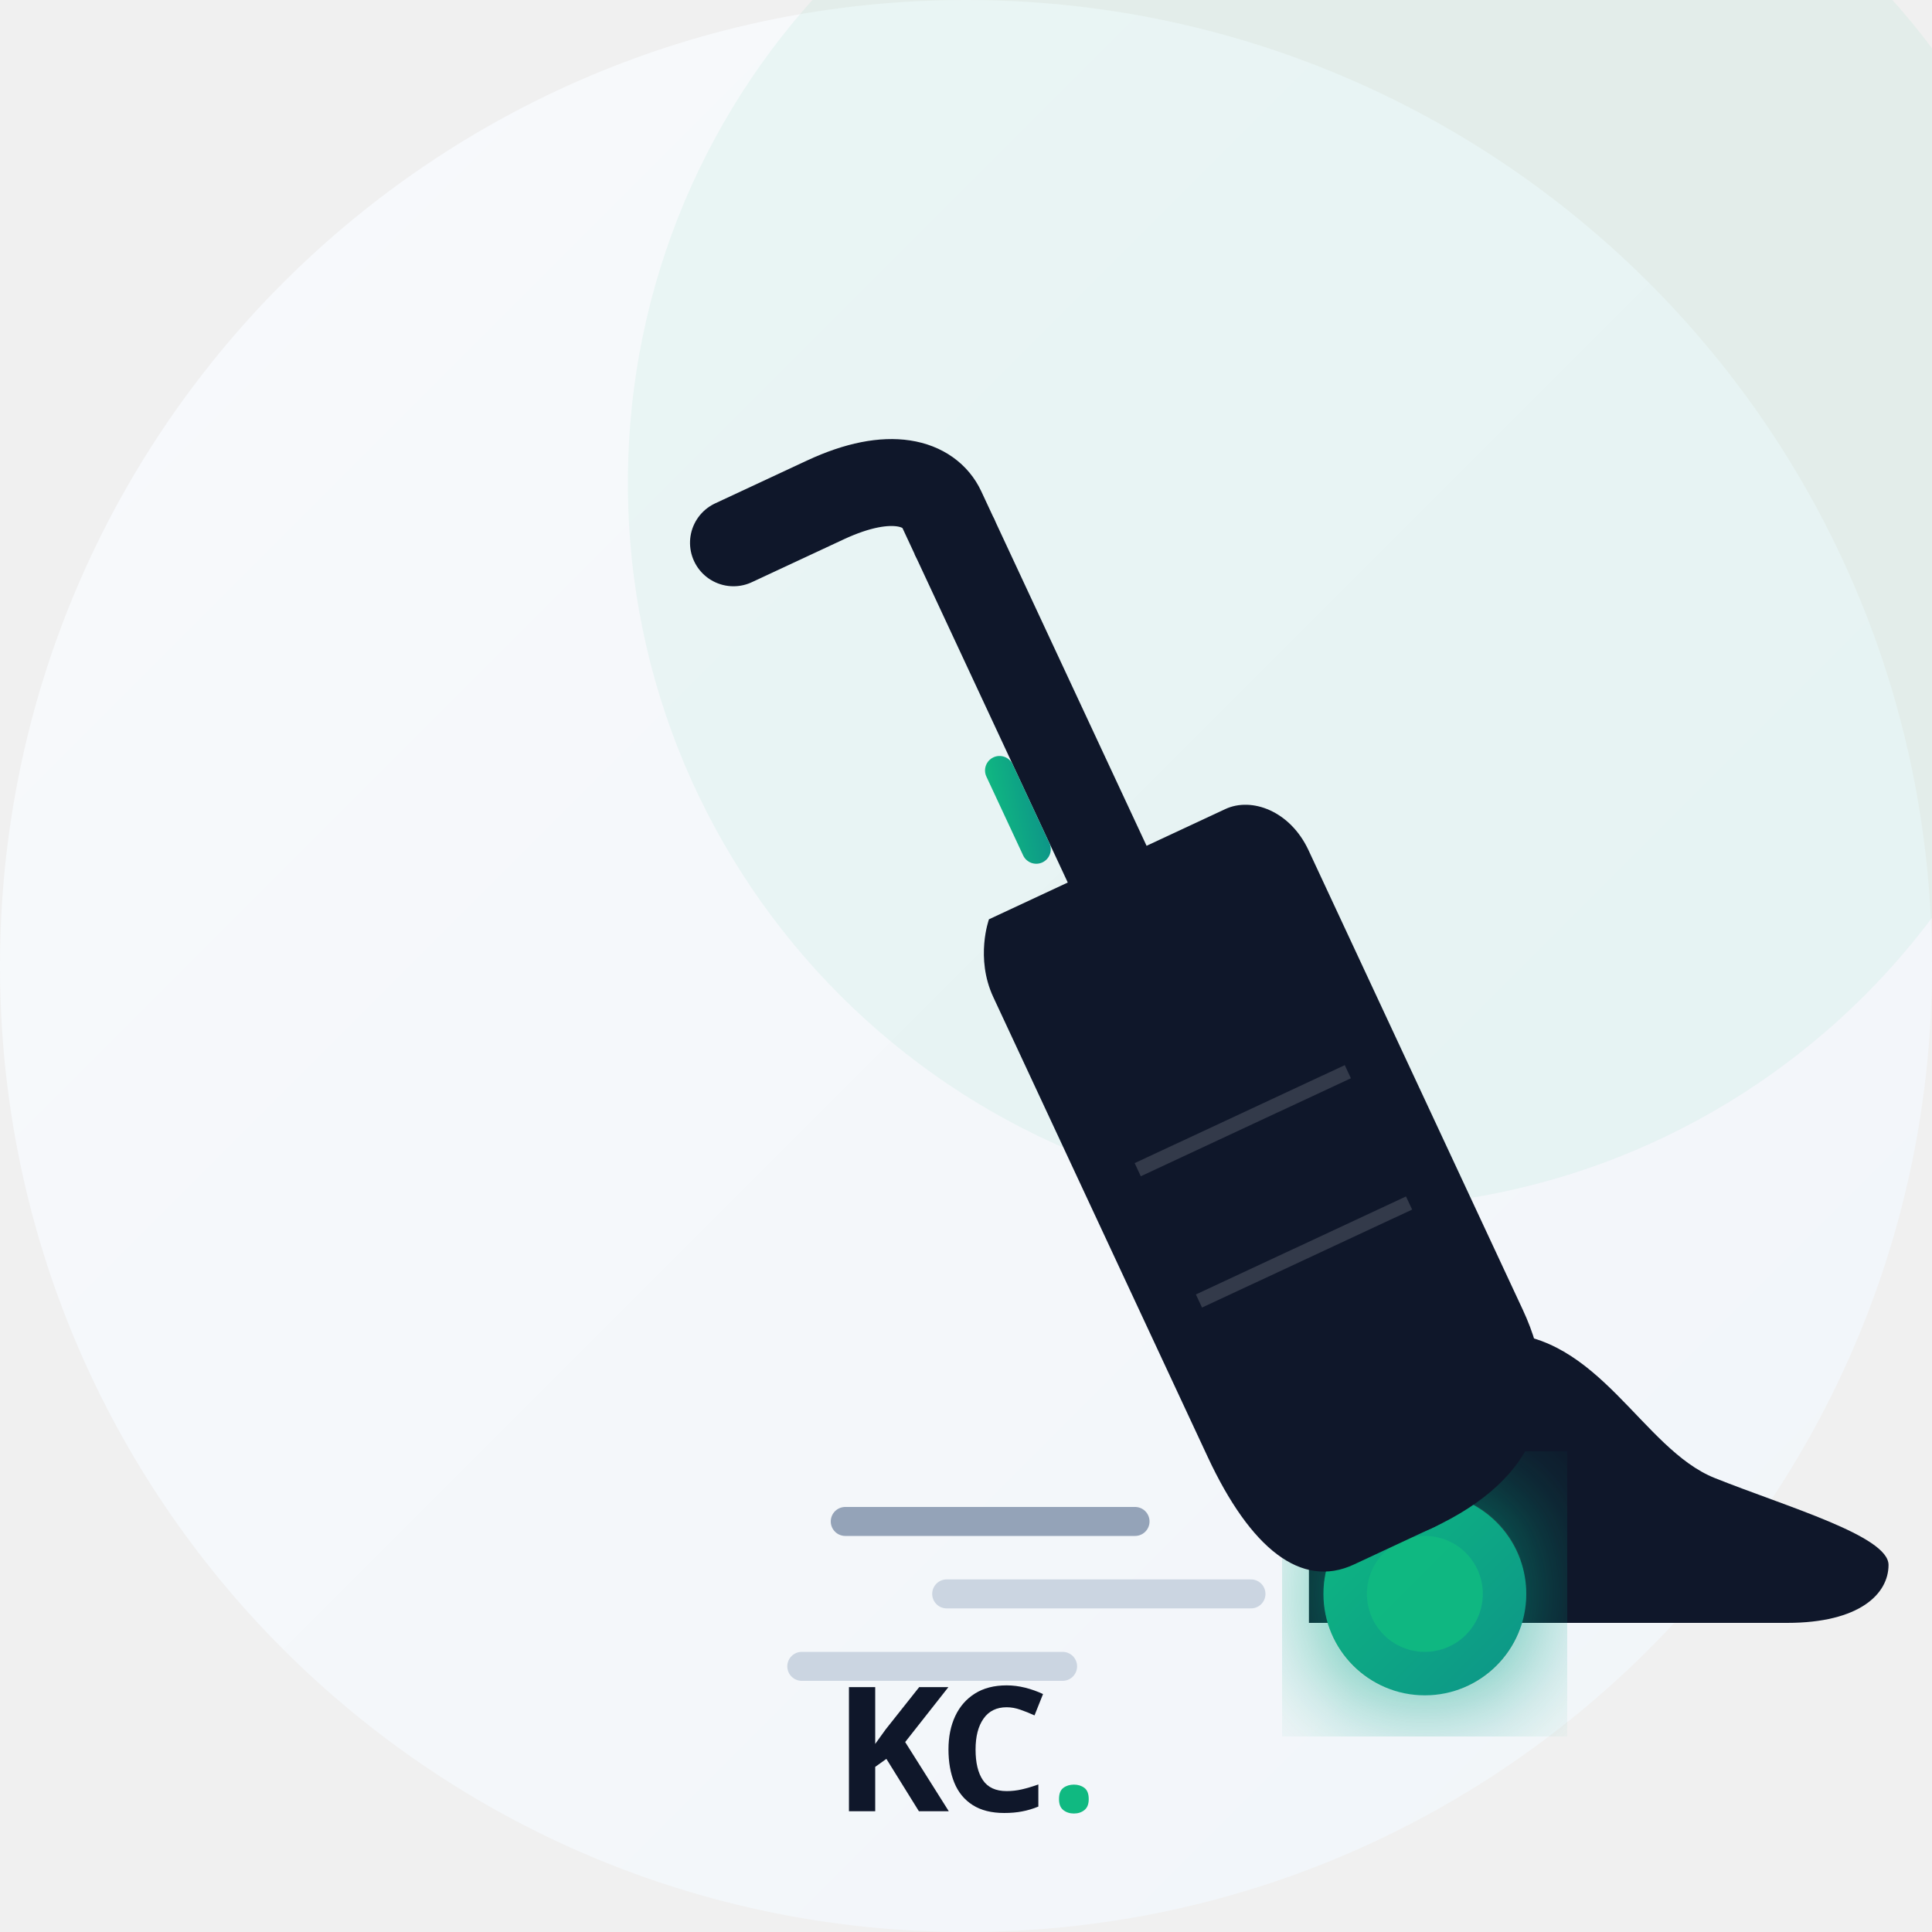
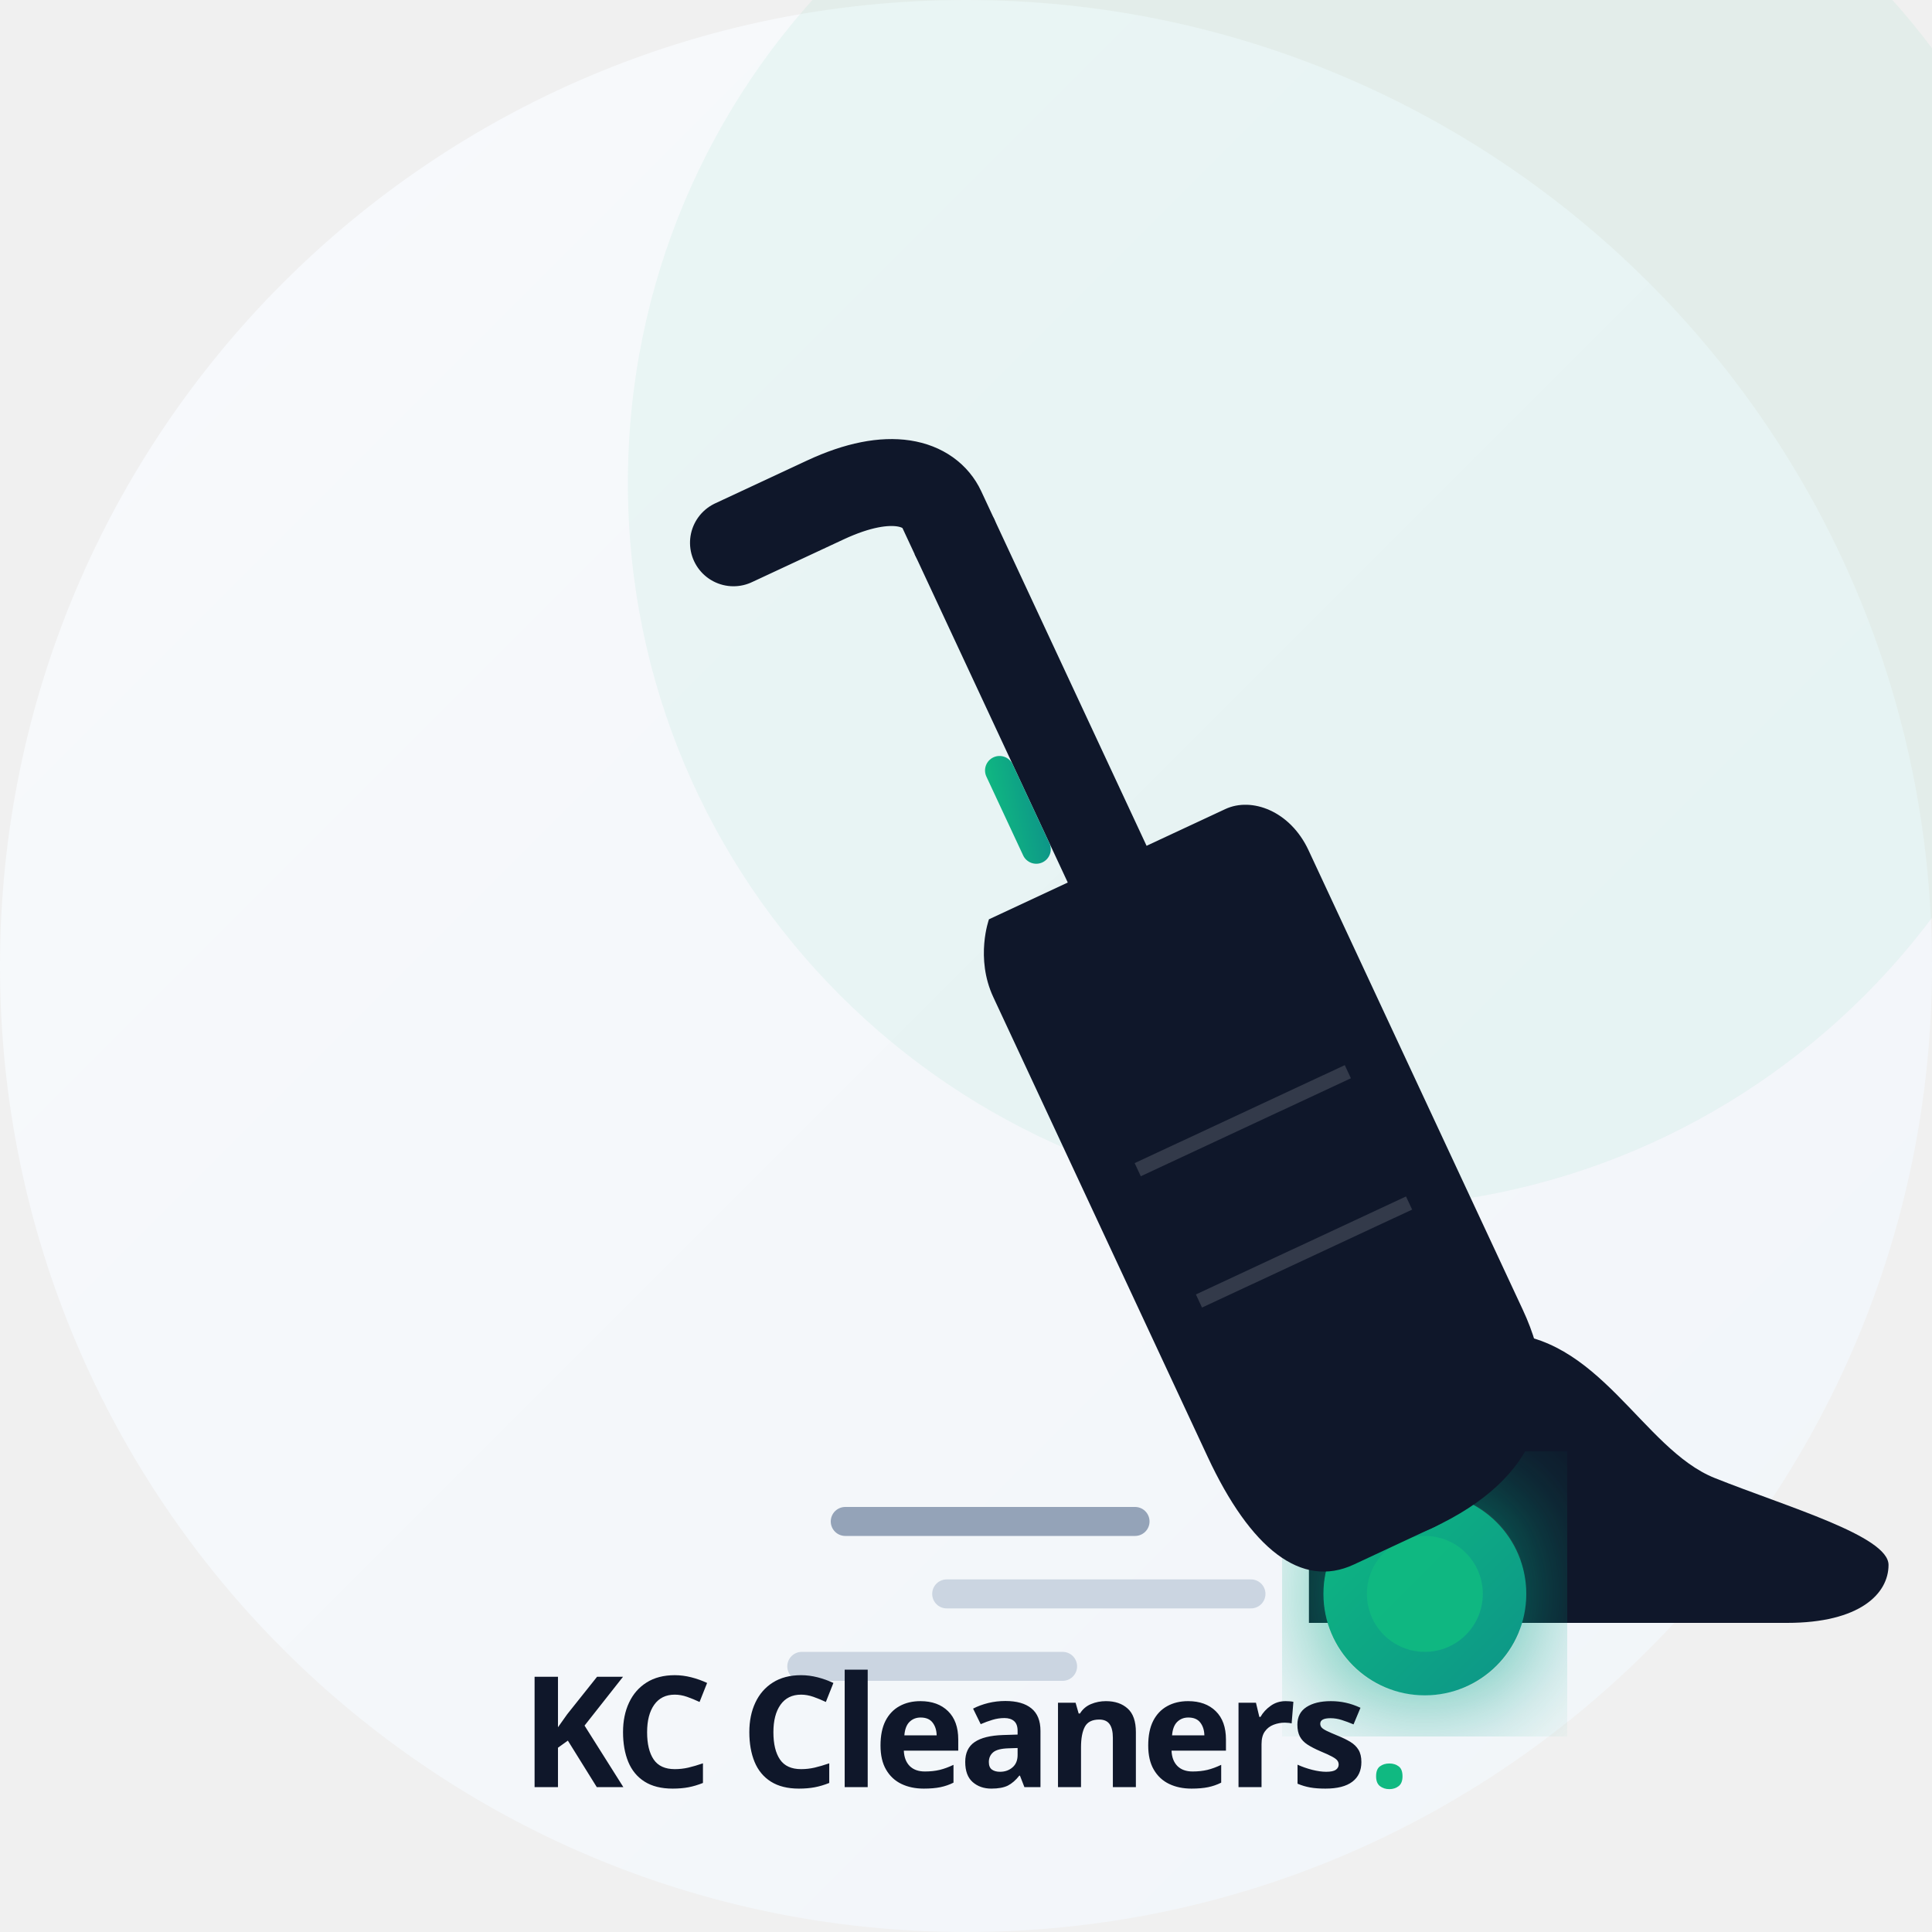
<svg xmlns="http://www.w3.org/2000/svg" viewBox="0 0 400 400" width="400" height="400">
  <defs>
    <linearGradient id="shieldGrad" x1="0%" y1="0%" x2="100%" y2="100%">
      <stop offset="0%" stop-color="#10b981" />
      <stop offset="100%" stop-color="#0d9488" />
    </linearGradient>
    <linearGradient id="bgGrad" x1="0%" y1="0%" x2="100%" y2="100%">
      <stop offset="0%" stop-color="#f8fafc" />
      <stop offset="100%" stop-color="#f1f5f9" />
    </linearGradient>
    <filter id="glow" x="-20%" y="-20%" width="140%" height="140%">
      <feGaussianBlur stdDeviation="5" result="blur" />
      <feComposite in="SourceGraphic" in2="blur" operator="over" />
    </filter>
    <clipPath id="circleClip">
      <circle cx="200" cy="200" r="200" />
    </clipPath>
  </defs>
  <circle cx="200" cy="200" r="200" fill="url(#bgGrad)" />
  <circle cx="280" cy="100" r="150" fill="#10b981" opacity="0.06" />
  <g transform="translate(115, 60) scale(3.0)">
    <g transform="translate(5, 5)">
      <line x1="15" y1="80" x2="35" y2="80" stroke="#94a3b8" stroke-width="2" stroke-linecap="round" />
      <line x1="22" y1="85" x2="43" y2="85" stroke="#cbd5e1" stroke-width="2" stroke-linecap="round" />
      <line x1="12" y1="90" x2="30" y2="90" stroke="#cbd5e1" stroke-width="2" stroke-linecap="round" />
      <g transform="translate(55, 85)">
        <path d="M -8 2 L -8 -6 C -8 -15 -2 -18 5 -18 C 12 -18 15 -10 20 -8 C 25 -6 32 -4 32 -2 C 32 0 30 2 25 2 Z" fill="#0f172a" />
        <path d="M -6 -4 C -6 -12 -1 -15 5 -15" fill="none" stroke="#ffffff" stroke-width="1.5" opacity="0.2" stroke-linecap="round" />
        <circle cx="0" cy="0" r="7" fill="url(#shieldGrad)" filter="url(#glow)" />
        <circle cx="0" cy="0" r="4" fill="#10b981" opacity="0.9" />
        <circle cx="-2" cy="-10" r="6" fill="#0f172a" />
      </g>
      <g transform="translate(53, 75) rotate(-25)">
        <rect x="-4" y="-70" width="6" height="26" fill="#0f172a" />
        <path d="M -1 -70 L -1 -72 C -1 -74 -3 -76 -8 -76 L -15 -76" fill="none" stroke="#0f172a" stroke-width="6" stroke-linecap="round" />
        <rect x="-6" y="-55" width="2" height="8" fill="url(#shieldGrad)" rx="1" />
        <path d="M -10 -45 L 8 -45 C 10 -45 12 -43 12 -40 L 12 -5 C 12 2 8 6 0 6 L -6 6 C -10 6 -12 2 -12 -5 L -12 -40 C -12 -43 -10 -45 -10 -45 Z" fill="#0f172a" />
        <line x1="-8" y1="-25" x2="8" y2="-25" stroke="#ffffff" stroke-width="1" opacity="0.15" />
        <line x1="-8" y1="-15" x2="8" y2="-15" stroke="#ffffff" stroke-width="1" opacity="0.15" />
      </g>
    </g>
  </g>
-   <text x="200" y="375" font-family="'Outfit', sans-serif" font-weight="900" font-size="36" fill="#0f172a" text-anchor="middle" letter-spacing="-0.04em">
-     KC<tspan fill="#10b981">.</tspan>
+   <text x="200" y="370" font-family="'Outfit', sans-serif" font-weight="900" font-size="32" fill="#0f172a" text-anchor="middle" letter-spacing="-0.04em">
+     KC Cleaners<tspan fill="#10b981">.</tspan>
  </text>
</svg>
